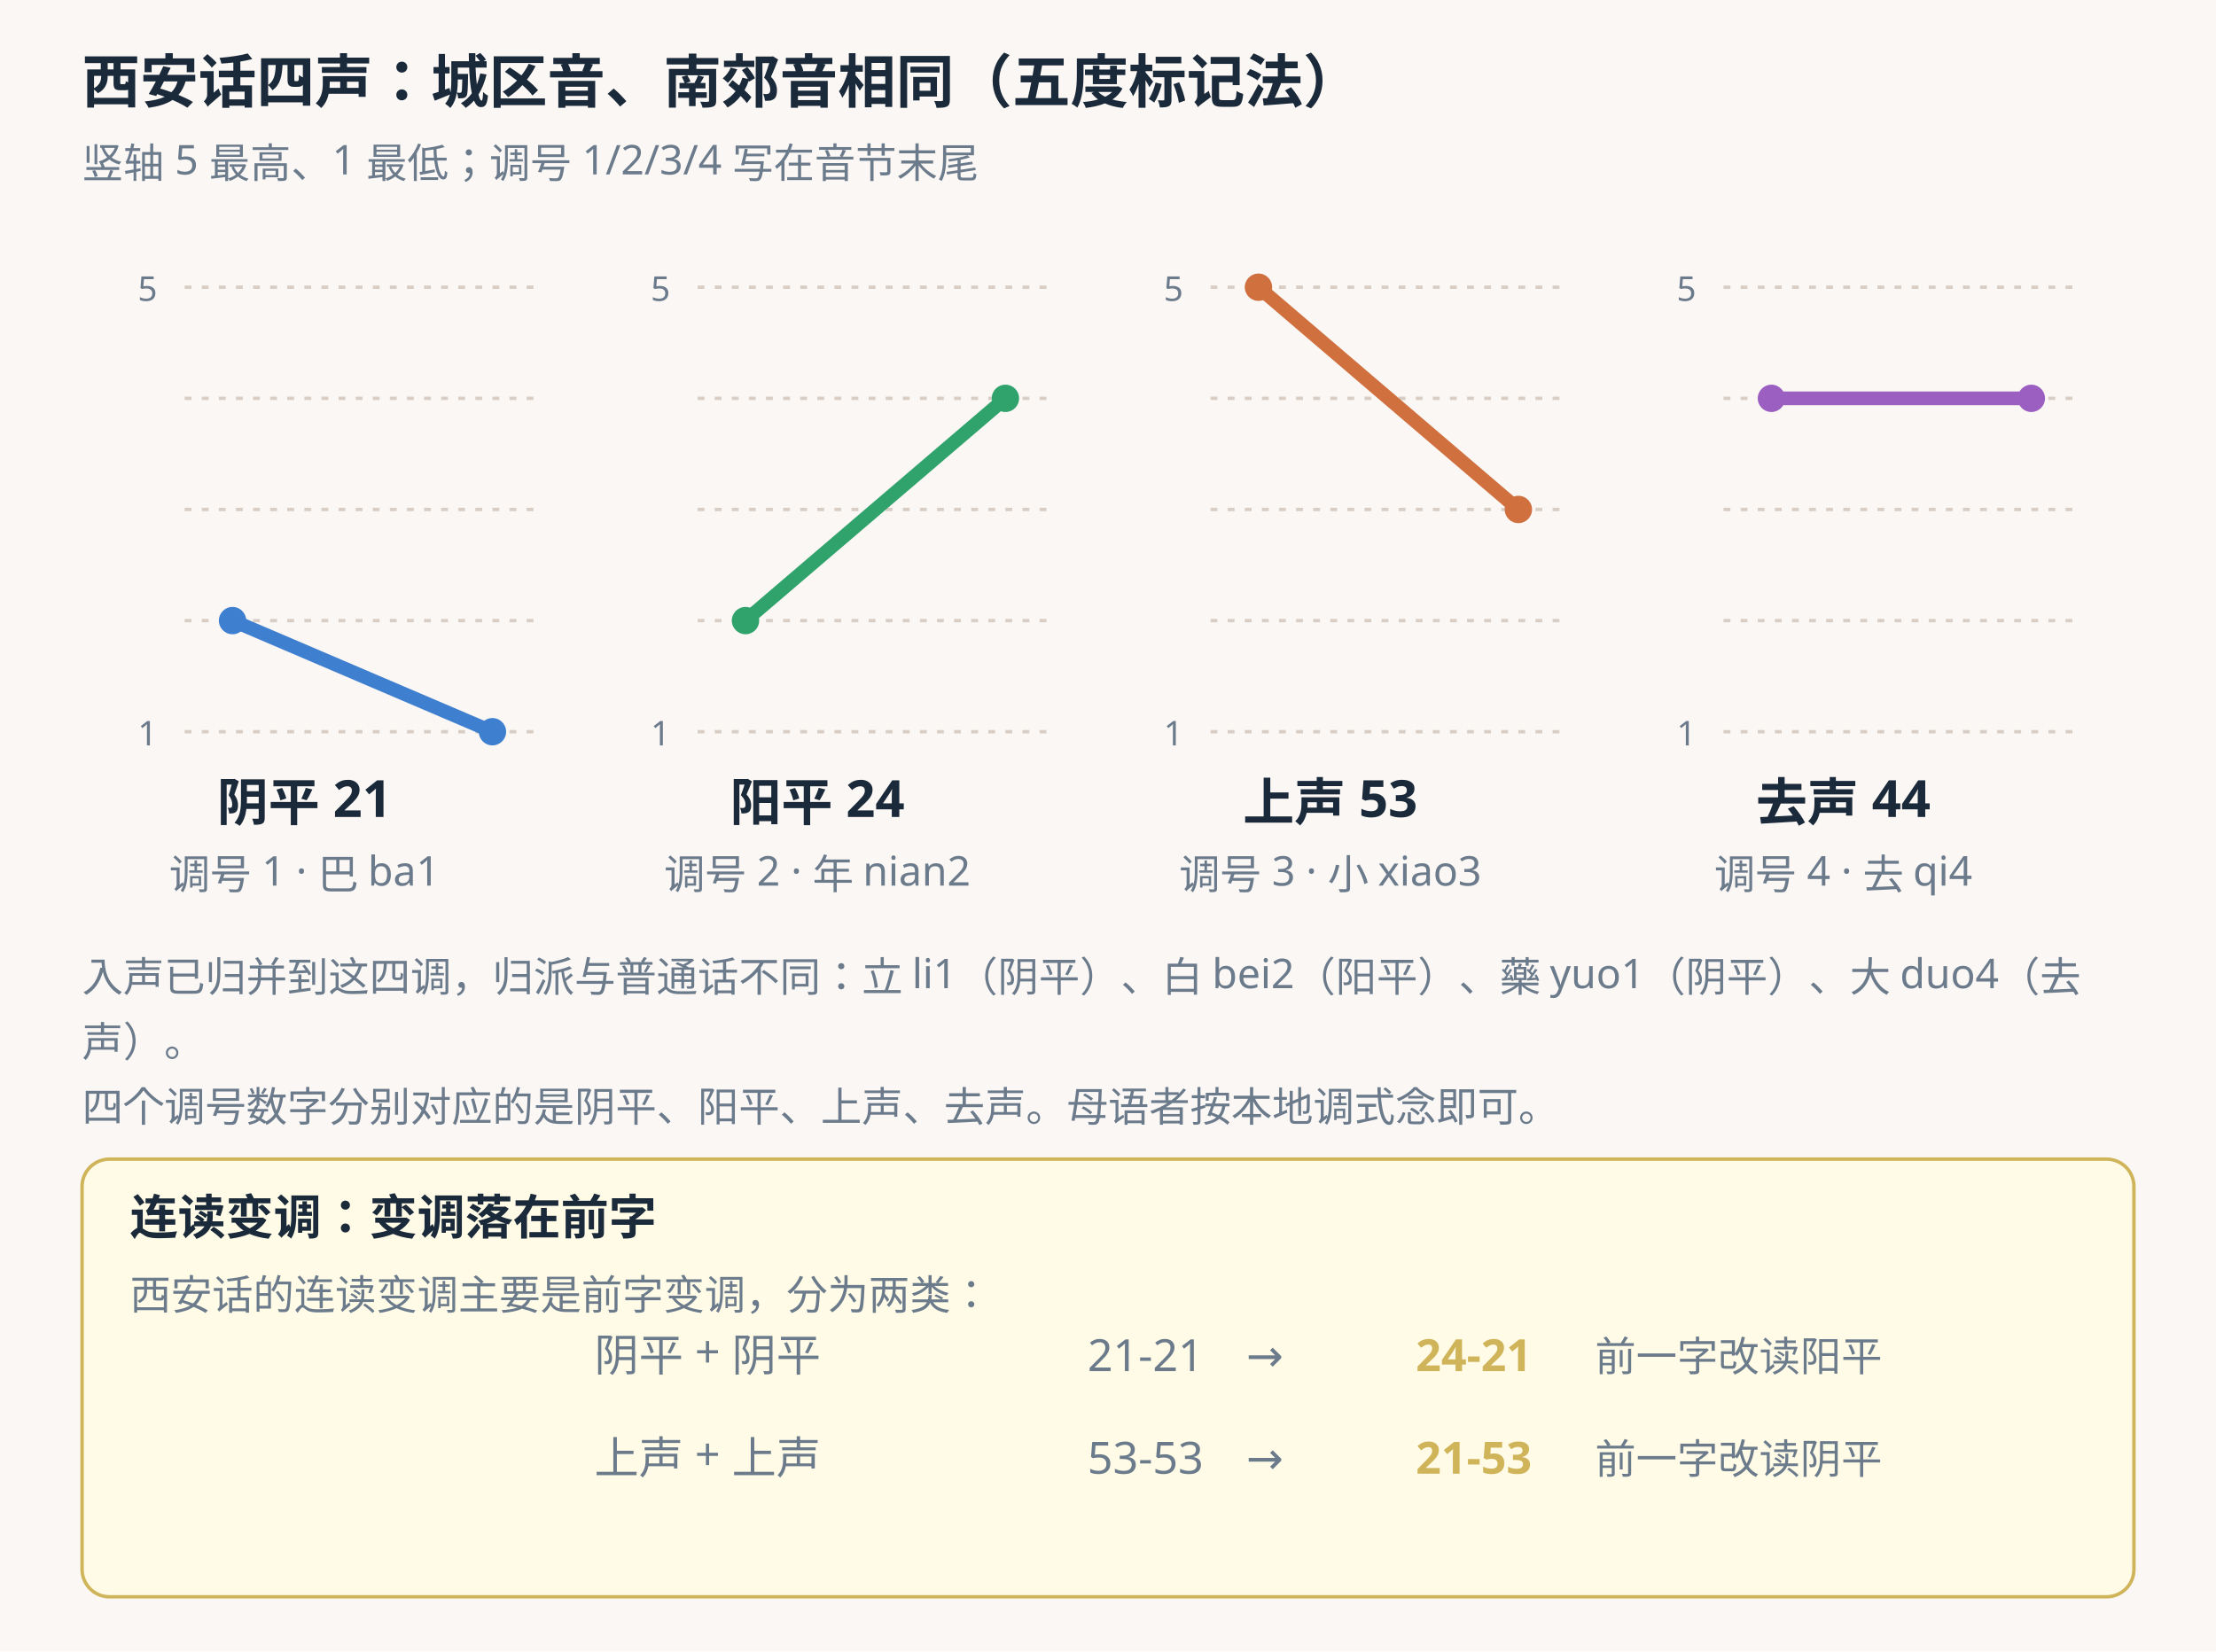
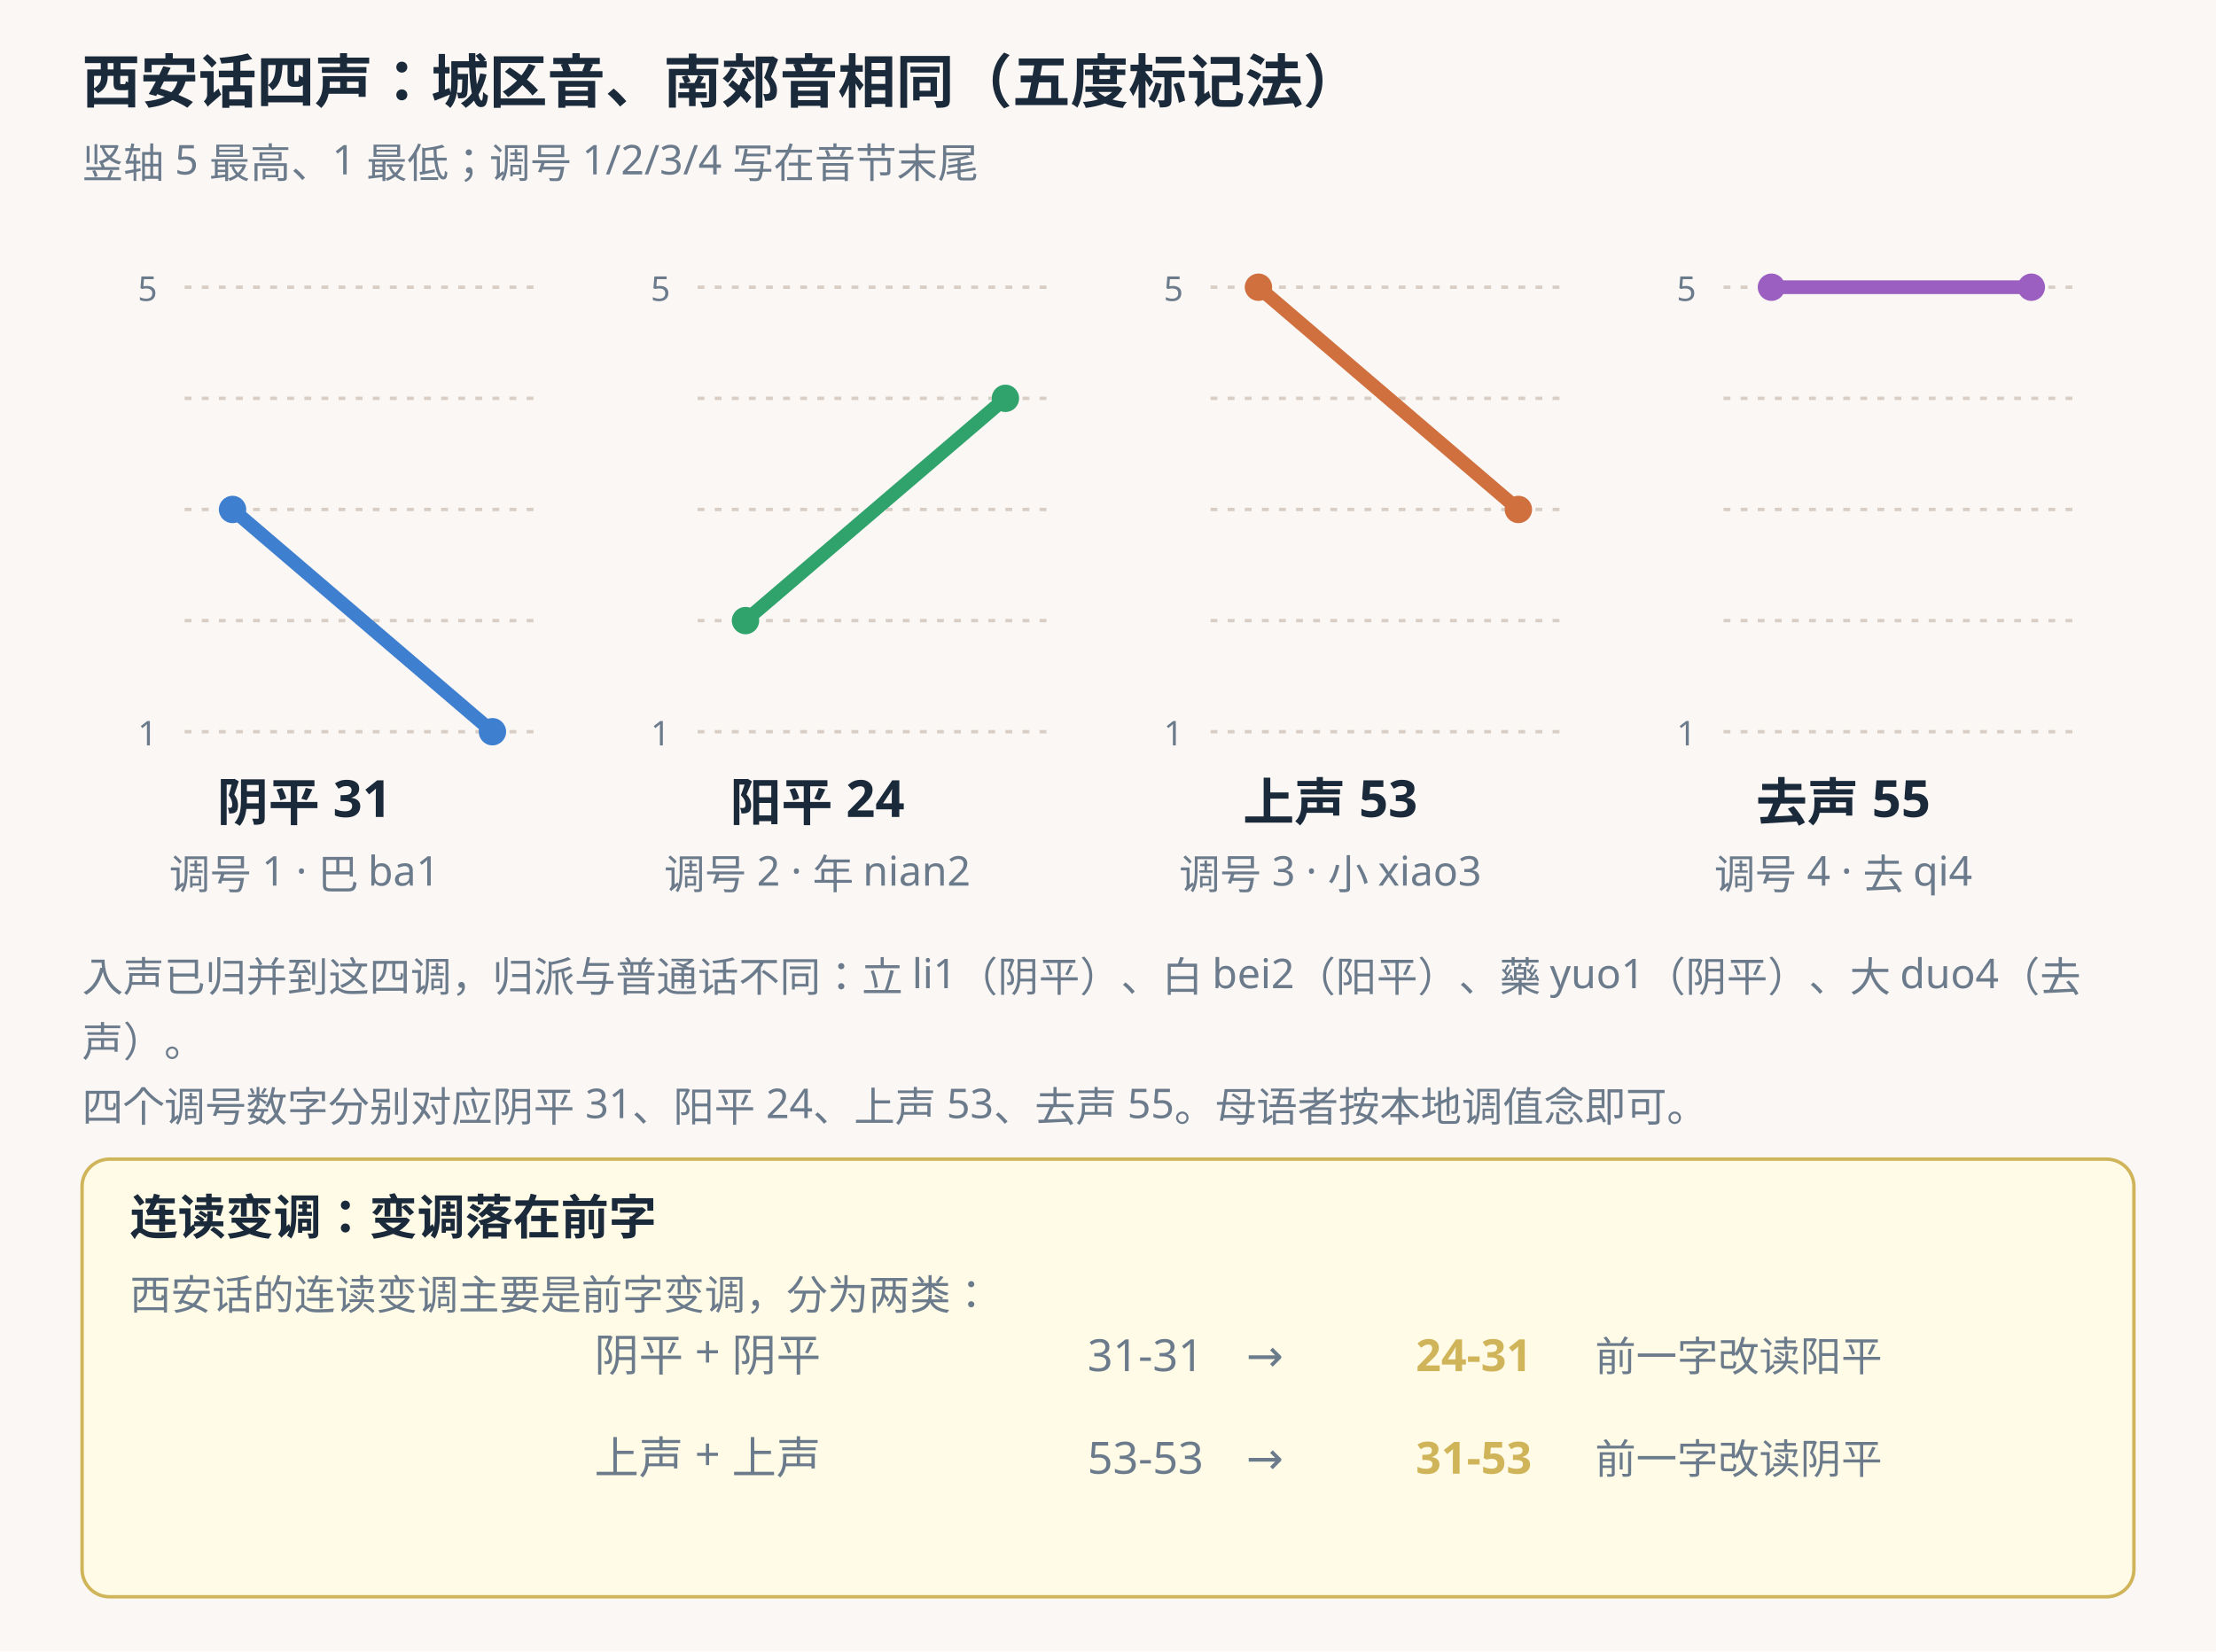
<svg xmlns="http://www.w3.org/2000/svg" width="648" height="483" viewBox="0 0 648 483" font-family="'Noto Sans SC','PingFang SC','Microsoft YaHei','Hiragino Sans GB',sans-serif">
  <rect width="648" height="483" fill="#FBF7F4" />
  <text x="24" y="30" font-size="17" fill="#1b2a3a" font-weight="bold" text-anchor="start">西安话四声：城区音、南郊音相同（五度标记法）</text>
  <text x="24" y="52" font-size="12" fill="#6b7b8c" font-weight="normal" text-anchor="start">竖轴 5 最高、1 最低；调号 1/2/3/4 写在音节末尾</text>
  <line x1="54" y1="214" x2="158" y2="214" stroke="#d8cec6" stroke-dasharray="2 3" />
  <line x1="54" y1="181.5" x2="158" y2="181.5" stroke="#d8cec6" stroke-dasharray="2 3" />
  <line x1="54" y1="149" x2="158" y2="149" stroke="#d8cec6" stroke-dasharray="2 3" />
  <line x1="54" y1="116.5" x2="158" y2="116.5" stroke="#d8cec6" stroke-dasharray="2 3" />
  <line x1="54" y1="84" x2="158" y2="84" stroke="#d8cec6" stroke-dasharray="2 3" />
  <text x="46" y="88" font-size="10" fill="#6b7b8c" font-weight="normal" text-anchor="end">5</text>
  <text x="46" y="218" font-size="10" fill="#6b7b8c" font-weight="normal" text-anchor="end">1</text>
-   <line x1="68" y1="181.5" x2="144" y2="214" stroke="#3f7fd0" stroke-width="4" stroke-linecap="round" />
-   <circle cx="68" cy="181.5" r="4" fill="#3f7fd0" />
+   <line x1="68" y1="149" x2="144" y2="214" stroke="#3f7fd0" stroke-width="4" stroke-linecap="round" />
+   <circle cx="68" cy="149" r="4" fill="#3f7fd0" />
  <circle cx="144" cy="214" r="4" fill="#3f7fd0" />
-   <text x="89" y="240" font-size="15" fill="#1b2a3a" font-weight="bold" text-anchor="middle">阴平 21</text>
+   <text x="89" y="240" font-size="15" fill="#1b2a3a" font-weight="bold" text-anchor="middle">阴平 31</text>
  <text x="89" y="260" font-size="12" fill="#6b7b8c" font-weight="normal" text-anchor="middle">调号 1 · 巴 ba1</text>
  <line x1="204" y1="214" x2="308" y2="214" stroke="#d8cec6" stroke-dasharray="2 3" />
  <line x1="204" y1="181.5" x2="308" y2="181.5" stroke="#d8cec6" stroke-dasharray="2 3" />
  <line x1="204" y1="149" x2="308" y2="149" stroke="#d8cec6" stroke-dasharray="2 3" />
  <line x1="204" y1="116.5" x2="308" y2="116.5" stroke="#d8cec6" stroke-dasharray="2 3" />
  <line x1="204" y1="84" x2="308" y2="84" stroke="#d8cec6" stroke-dasharray="2 3" />
  <text x="196" y="88" font-size="10" fill="#6b7b8c" font-weight="normal" text-anchor="end">5</text>
  <text x="196" y="218" font-size="10" fill="#6b7b8c" font-weight="normal" text-anchor="end">1</text>
  <line x1="218" y1="181.5" x2="294" y2="116.5" stroke="#2fa36b" stroke-width="4" stroke-linecap="round" />
  <circle cx="218" cy="181.5" r="4" fill="#2fa36b" />
  <circle cx="294" cy="116.5" r="4" fill="#2fa36b" />
  <text x="239" y="240" font-size="15" fill="#1b2a3a" font-weight="bold" text-anchor="middle">阳平 24</text>
  <text x="239" y="260" font-size="12" fill="#6b7b8c" font-weight="normal" text-anchor="middle">调号 2 · 年 nian2</text>
  <line x1="354" y1="214" x2="458" y2="214" stroke="#d8cec6" stroke-dasharray="2 3" />
  <line x1="354" y1="181.5" x2="458" y2="181.5" stroke="#d8cec6" stroke-dasharray="2 3" />
  <line x1="354" y1="149" x2="458" y2="149" stroke="#d8cec6" stroke-dasharray="2 3" />
  <line x1="354" y1="116.5" x2="458" y2="116.5" stroke="#d8cec6" stroke-dasharray="2 3" />
  <line x1="354" y1="84" x2="458" y2="84" stroke="#d8cec6" stroke-dasharray="2 3" />
  <text x="346" y="88" font-size="10" fill="#6b7b8c" font-weight="normal" text-anchor="end">5</text>
  <text x="346" y="218" font-size="10" fill="#6b7b8c" font-weight="normal" text-anchor="end">1</text>
  <line x1="368" y1="84" x2="444" y2="149" stroke="#d0703f" stroke-width="4" stroke-linecap="round" />
  <circle cx="368" cy="84" r="4" fill="#d0703f" />
  <circle cx="444" cy="149" r="4" fill="#d0703f" />
  <text x="389" y="240" font-size="15" fill="#1b2a3a" font-weight="bold" text-anchor="middle">上声 53</text>
  <text x="389" y="260" font-size="12" fill="#6b7b8c" font-weight="normal" text-anchor="middle">调号 3 · 小 xiao3</text>
  <line x1="504" y1="214" x2="608" y2="214" stroke="#d8cec6" stroke-dasharray="2 3" />
  <line x1="504" y1="181.5" x2="608" y2="181.5" stroke="#d8cec6" stroke-dasharray="2 3" />
  <line x1="504" y1="149" x2="608" y2="149" stroke="#d8cec6" stroke-dasharray="2 3" />
  <line x1="504" y1="116.5" x2="608" y2="116.5" stroke="#d8cec6" stroke-dasharray="2 3" />
  <line x1="504" y1="84" x2="608" y2="84" stroke="#d8cec6" stroke-dasharray="2 3" />
  <text x="496" y="88" font-size="10" fill="#6b7b8c" font-weight="normal" text-anchor="end">5</text>
  <text x="496" y="218" font-size="10" fill="#6b7b8c" font-weight="normal" text-anchor="end">1</text>
-   <line x1="518" y1="116.5" x2="594" y2="116.5" stroke="#9a5fc0" stroke-width="4" stroke-linecap="round" />
-   <circle cx="518" cy="116.5" r="4" fill="#9a5fc0" />
-   <circle cx="594" cy="116.5" r="4" fill="#9a5fc0" />
-   <text x="539" y="240" font-size="15" fill="#1b2a3a" font-weight="bold" text-anchor="middle">去声 44</text>
+   <line x1="518" y1="84" x2="594" y2="84" stroke="#9a5fc0" stroke-width="4" stroke-linecap="round" />
+   <circle cx="518" cy="84" r="4" fill="#9a5fc0" />
+   <circle cx="594" cy="84" r="4" fill="#9a5fc0" />
+   <text x="539" y="240" font-size="15" fill="#1b2a3a" font-weight="bold" text-anchor="middle">去声 55</text>
  <text x="539" y="260" font-size="12" fill="#6b7b8c" font-weight="normal" text-anchor="middle">调号 4 · 去 qi4</text>
  <text x="24" y="290" font-size="12" fill="#6b7b8c" font-weight="normal" text-anchor="start">入声已归并到这四调，归派与普通话不同：立 li1（阴平）、白 bei2（阳平）、藥 yuo1（阴平）、大 duo4（去</text>
  <text x="24" y="309" font-size="12" fill="#6b7b8c" font-weight="normal" text-anchor="start">声）。</text>
-   <text x="24" y="328" font-size="12" fill="#6b7b8c" font-weight="normal" text-anchor="start">四个调号数字分别对应的是阴平、阳平、上声、去声。母语者按本地调式念即可。</text>
+   <text x="24" y="328" font-size="12" fill="#6b7b8c" font-weight="normal" text-anchor="start">四个调号数字分别对应阴平 31、阳平 24、上声 53、去声 55。母语者按本地调值念即可。</text>
  <rect x="24" y="339" width="600" height="128" rx="8" fill="#fffbe6" stroke="#d0b45a" />
  <text x="38" y="361" font-size="14" fill="#1b2a3a" font-weight="bold" text-anchor="start">连读变调：变调落在前字</text>
  <text x="38" y="383" font-size="12" fill="#6b7b8c" font-weight="normal" text-anchor="start">西安话的连读变调主要是前字变调，分为两类：</text>
  <text x="240" y="401" font-size="13" fill="#6b7b8c" font-weight="normal" text-anchor="end">阴平 + 阴平</text>
-   <text x="318" y="401" font-size="13" fill="#6b7b8c" font-weight="normal" text-anchor="start">21-21</text>
+   <text x="318" y="401" font-size="13" fill="#6b7b8c" font-weight="normal" text-anchor="start">31-31</text>
  <text x="364.4" y="401" font-size="13" fill="#6b7b8c" font-weight="normal" text-anchor="start">→</text>
-   <text x="414" y="401" font-size="13" fill="#d0b45a" font-weight="bold" text-anchor="start">24-21</text>
+   <text x="414" y="401" font-size="13" fill="#d0b45a" font-weight="bold" text-anchor="start">24-31</text>
  <text x="466.4" y="401" font-size="12" fill="#6b7b8c" font-weight="normal" text-anchor="start">前一字改读阳平</text>
  <text x="240" y="431" font-size="13" fill="#6b7b8c" font-weight="normal" text-anchor="end">上声 + 上声</text>
  <text x="318" y="431" font-size="13" fill="#6b7b8c" font-weight="normal" text-anchor="start">53-53</text>
  <text x="364.4" y="431" font-size="13" fill="#6b7b8c" font-weight="normal" text-anchor="start">→</text>
-   <text x="414" y="431" font-size="13" fill="#d0b45a" font-weight="bold" text-anchor="start">21-53</text>
+   <text x="414" y="431" font-size="13" fill="#d0b45a" font-weight="bold" text-anchor="start">31-53</text>
  <text x="466.4" y="431" font-size="12" fill="#6b7b8c" font-weight="normal" text-anchor="start">前一字改读阴平</text>
</svg>
